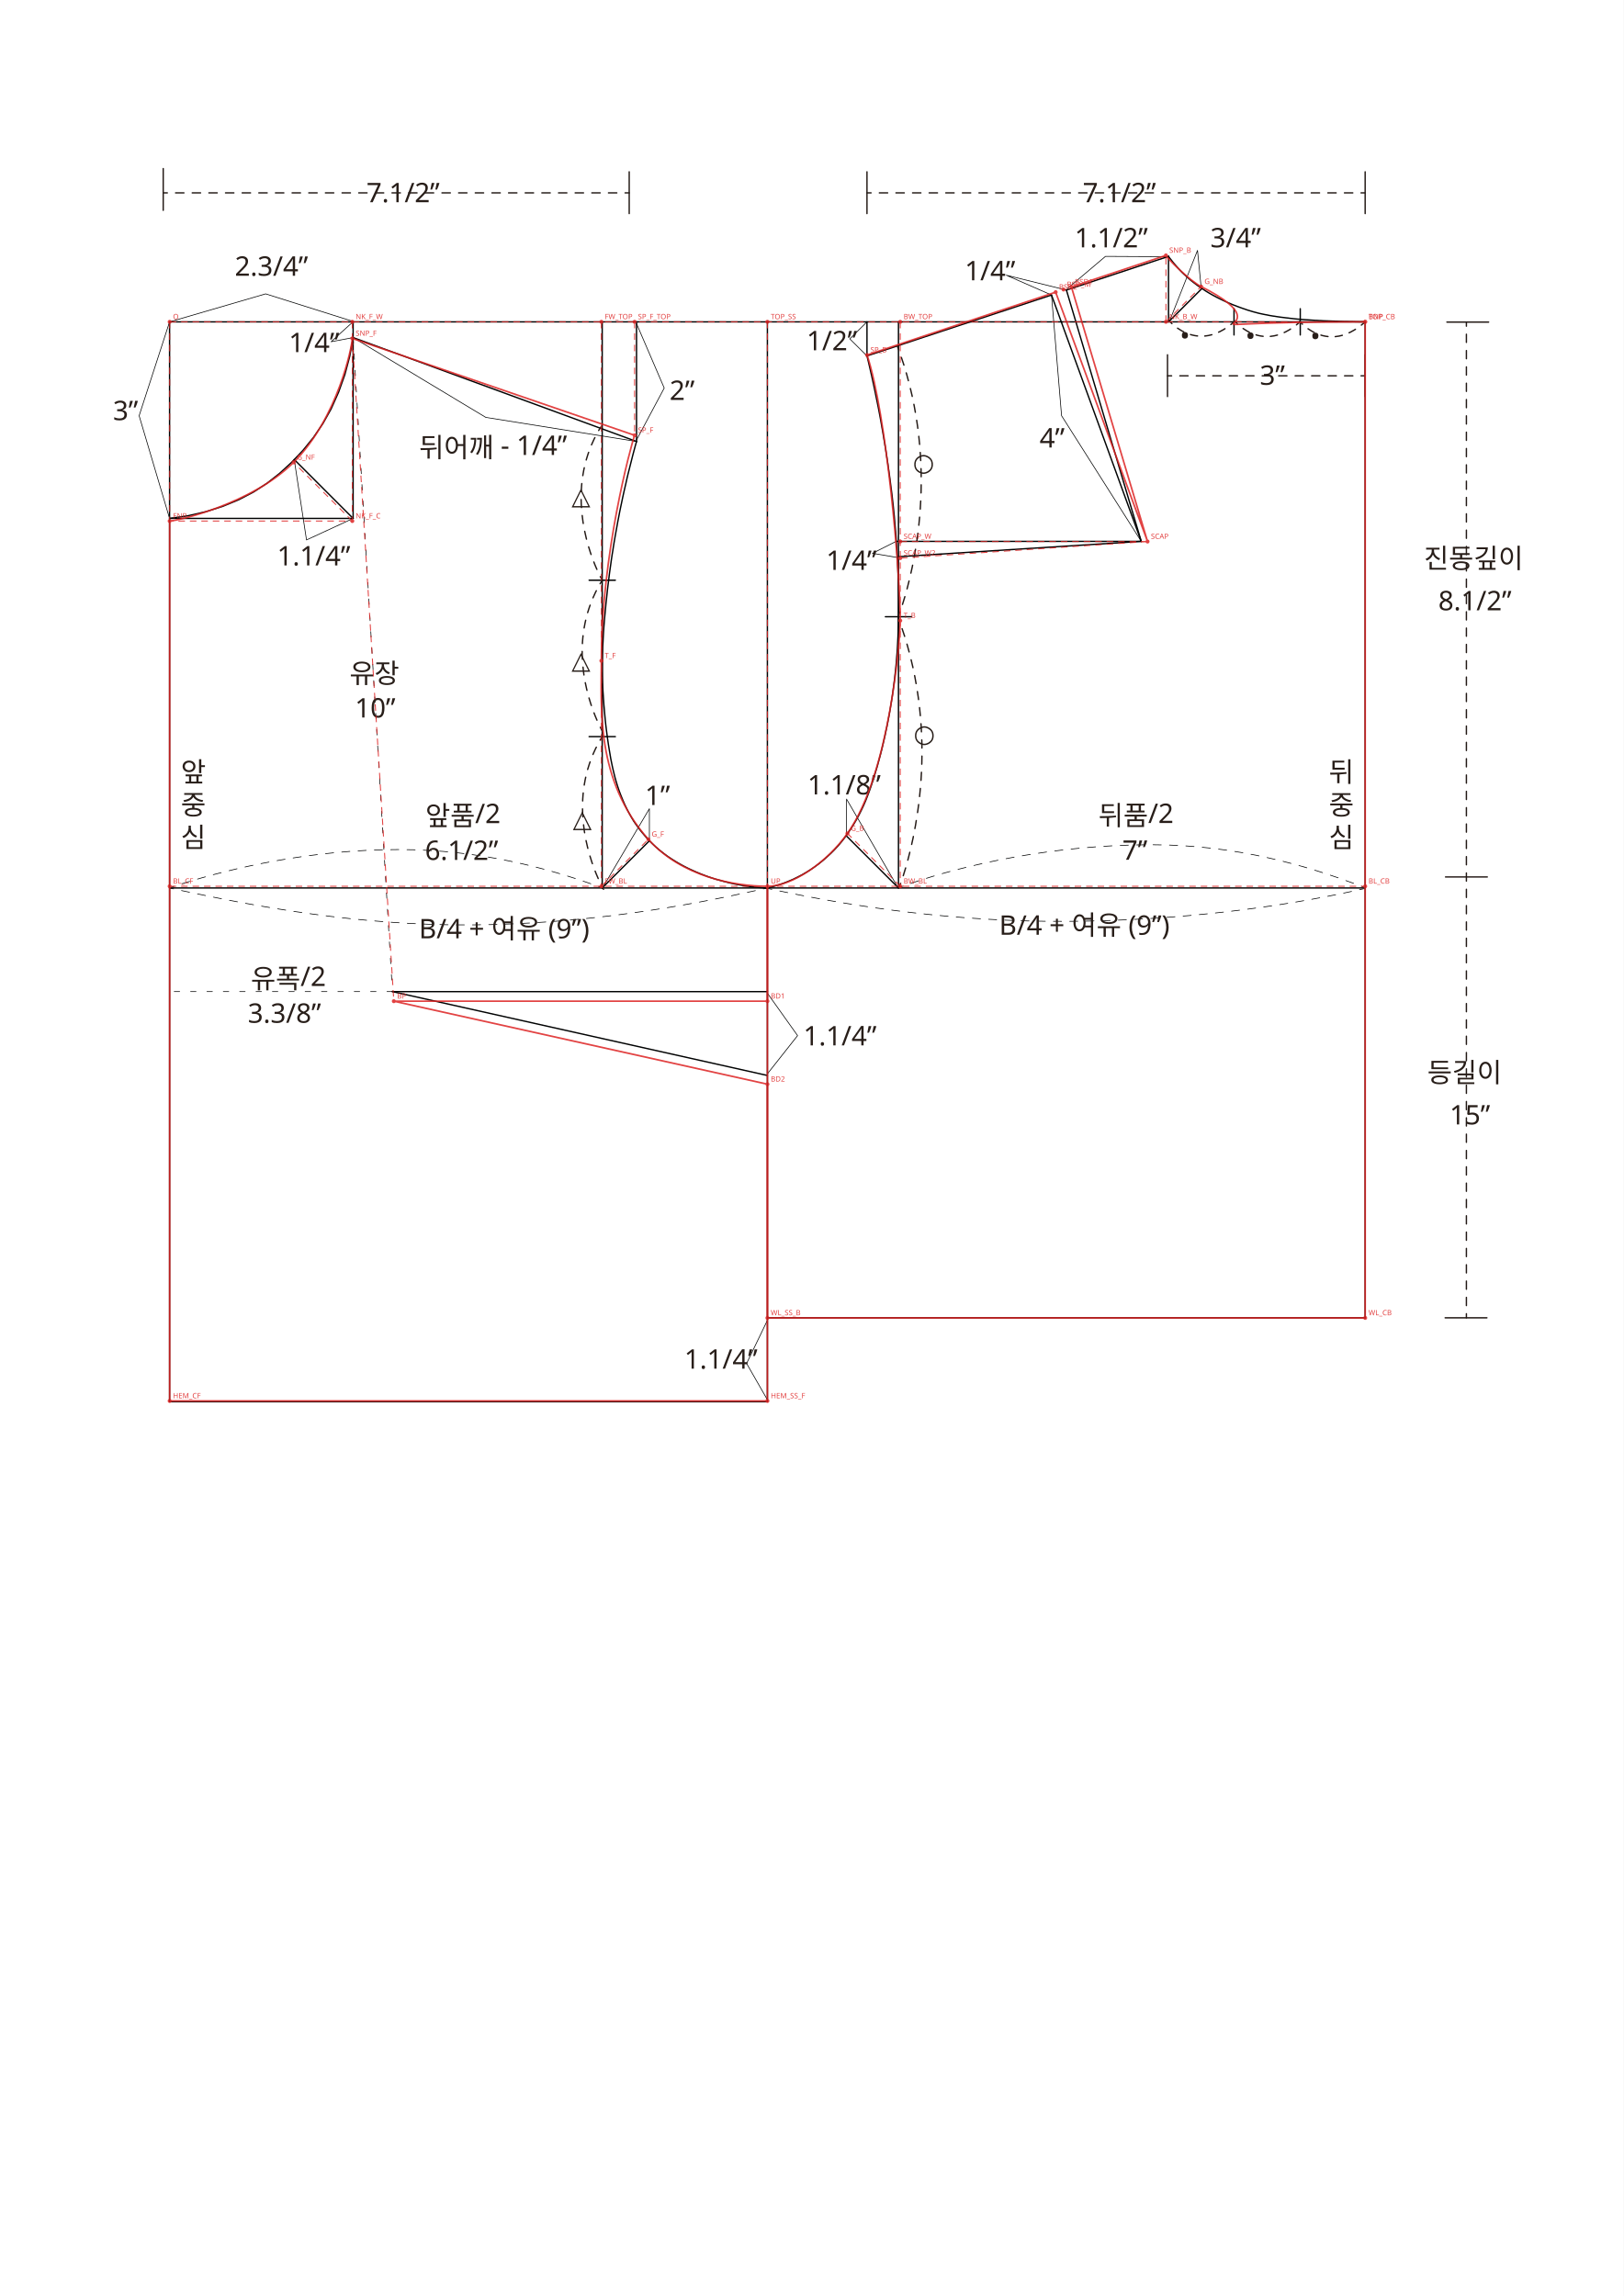
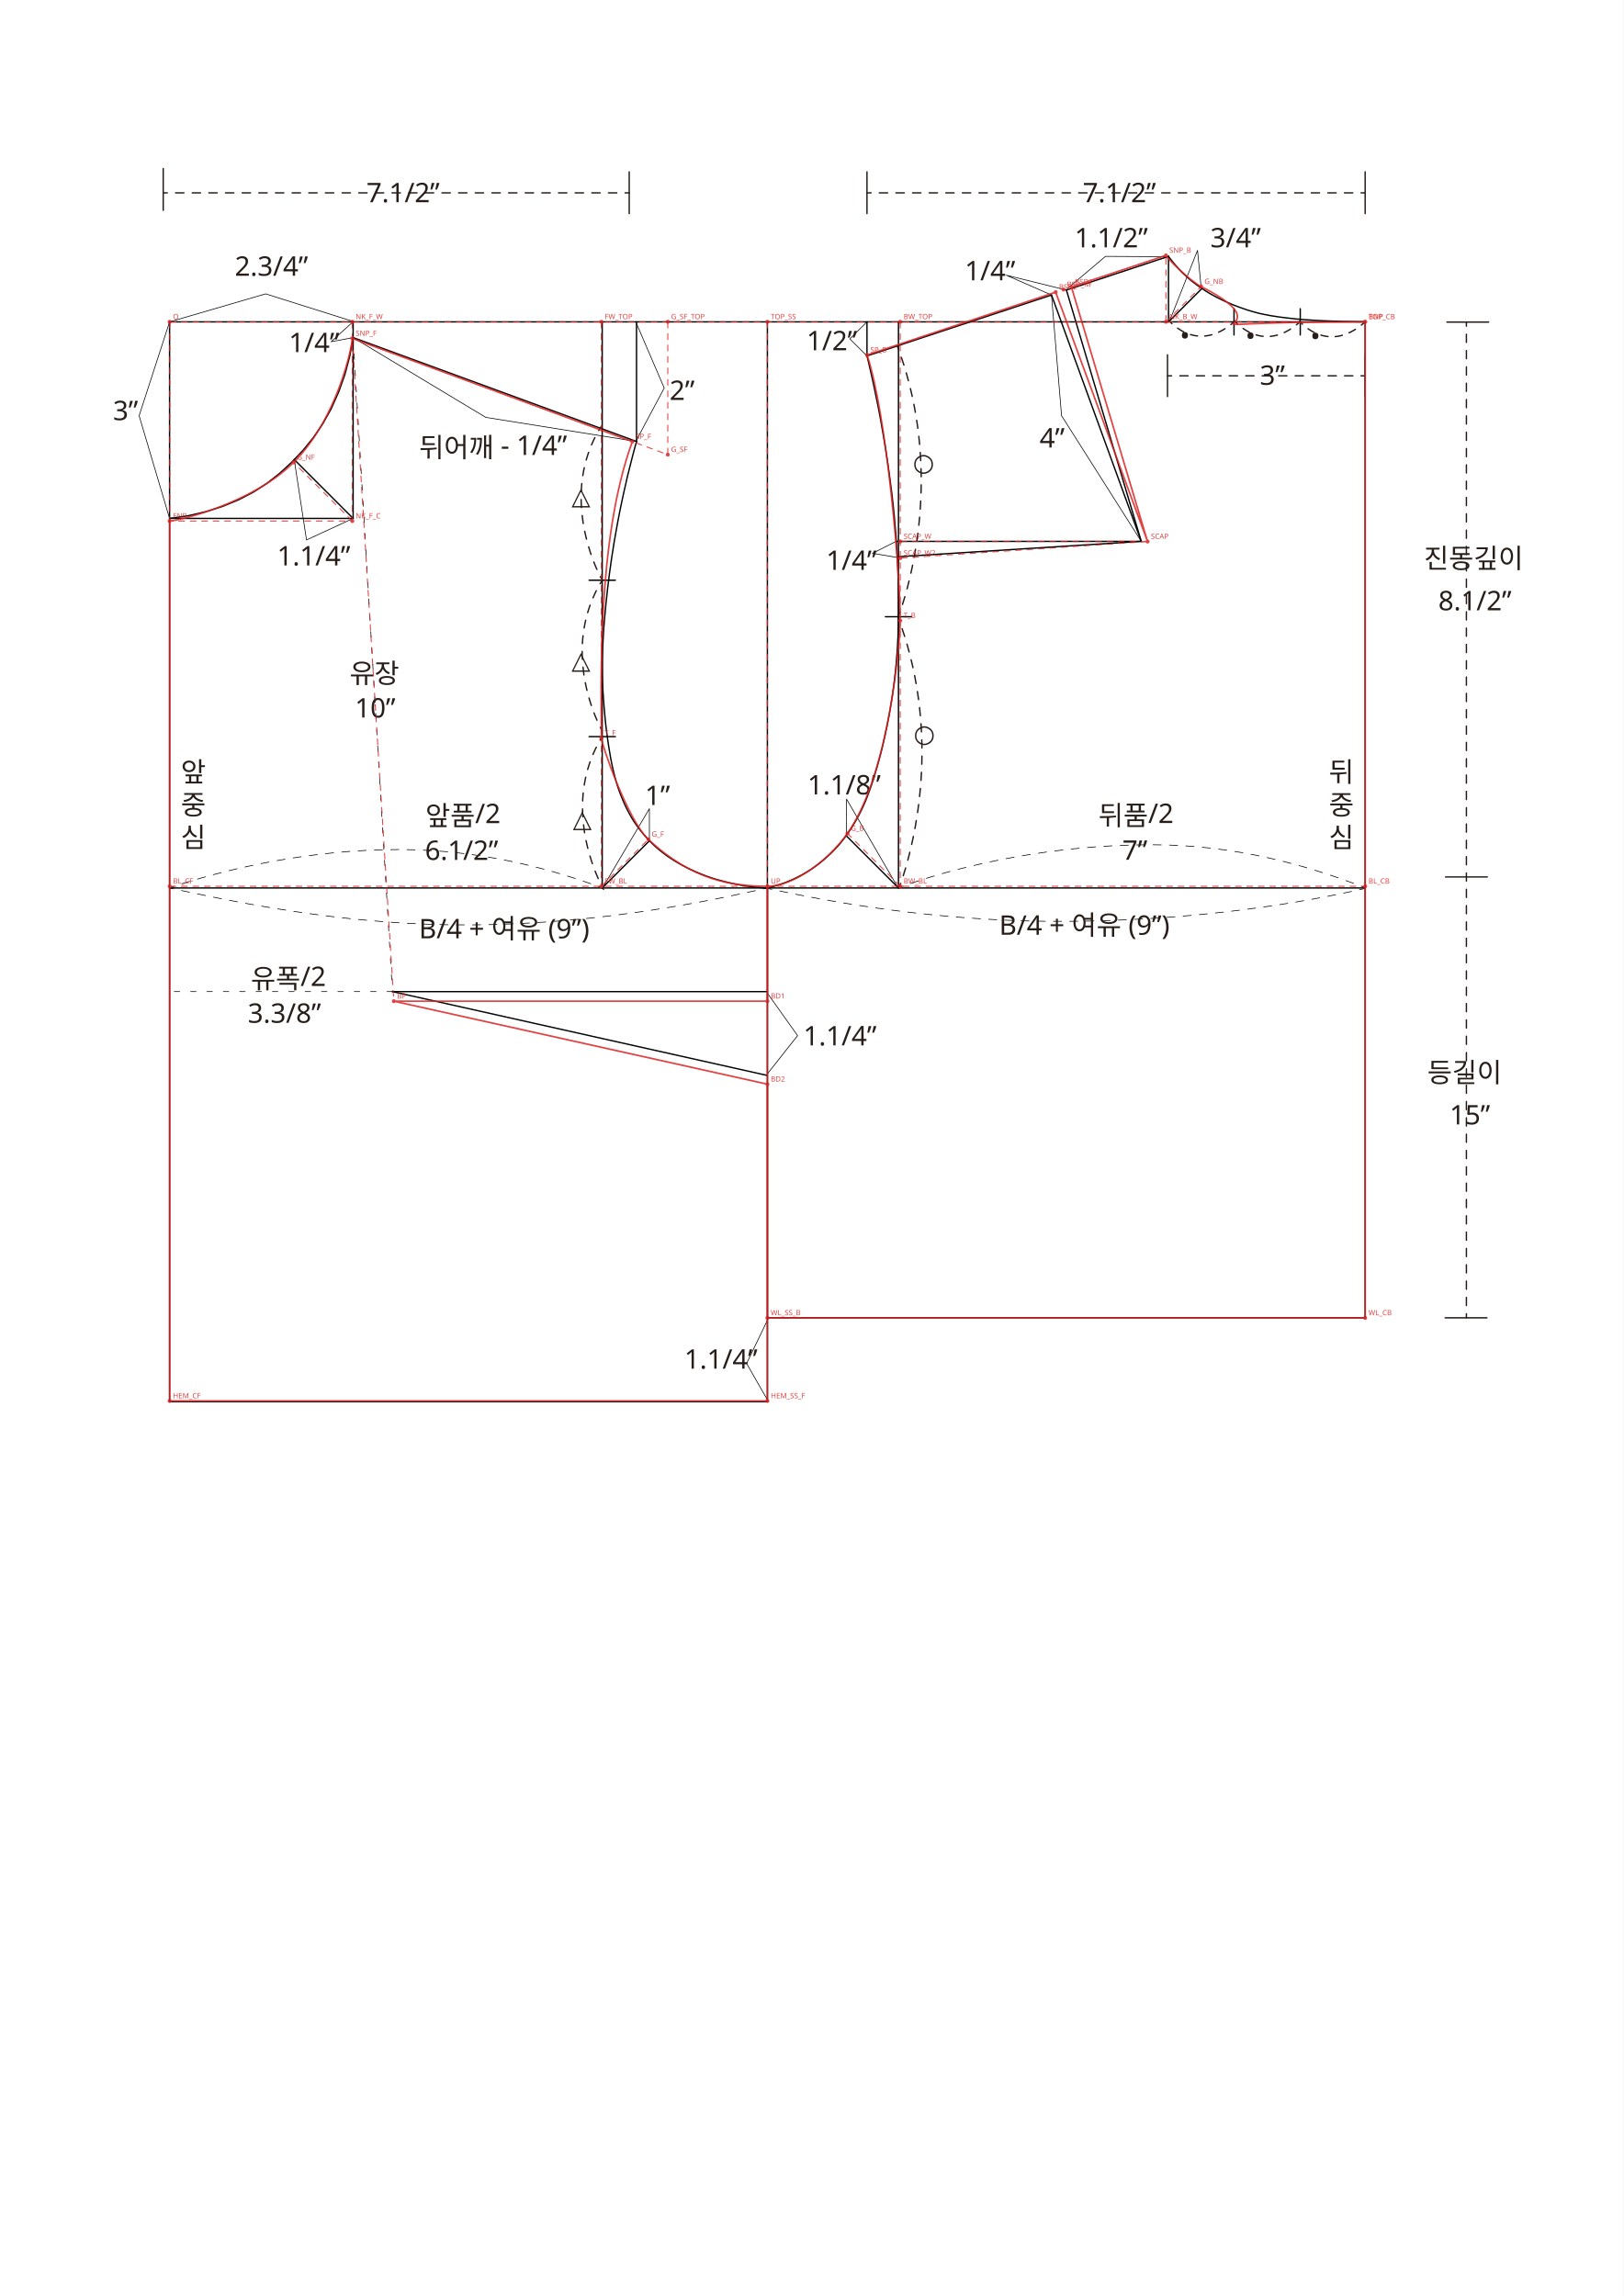
<svg xmlns="http://www.w3.org/2000/svg" viewBox="0 0 595.28 841.89" width="210mm" height="297mm" font-family="Apple SD Gothic Neo, Malgun Gothic, sans-serif">
  <rect width="100%" height="100%" fill="white" />
  <g id="pattern">
    <path d="M281.34 483.21L500.49 483.21" stroke="rgb(1,2,2)" fill="none" stroke-width="0.5" stroke-linecap="round" stroke-linejoin="round" />
    <path d="M500.49 325.6L500.49 118.02" stroke="rgb(1,2,2)" fill="none" stroke-width="0.5" stroke-linecap="round" stroke-linejoin="round" />
    <path d="M500.49 118.02L428.4 118.02" stroke="rgb(1,2,2)" fill="none" stroke-width="0.5" stroke-linecap="round" stroke-linejoin="round" />
    <path d="M62.17 118.02L62.17 325.6" stroke="rgb(1,2,2)" fill="none" stroke-width="0.5" stroke-linecap="round" stroke-linejoin="round" />
    <path d="M281.34 325.6L281.34 118.02" stroke="rgb(1,2,2)" fill="none" stroke-width="0.5" stroke-linecap="round" stroke-linejoin="round" />
    <path d="M329.4 325.6L281.34 325.6" stroke="rgb(1,2,2)" fill="none" stroke-width="0.5" stroke-linecap="round" stroke-linejoin="round" />
    <path d="M129.46 190.09L107.87 168.5" stroke="rgb(1,2,2)" fill="none" stroke-width="0.5" stroke-linecap="round" stroke-linejoin="round" />
    <path d="M281.34 118.02L62.17 118.02" stroke="rgb(1,2,2)" fill="none" stroke-width="0.5" stroke-linecap="round" stroke-linejoin="round" />
    <path d="M281.34 325.6L220.78 325.6" stroke="rgb(1,2,2)" fill="none" stroke-width="0.5" stroke-linecap="round" stroke-linejoin="round" />
    <path d="M500.49 483.21L500.49 325.6" stroke="rgb(1,2,2)" fill="none" stroke-width="0.5" stroke-linecap="round" stroke-linejoin="round" />
    <path d="M62.17 325.6L62.17 513.96" stroke="rgb(1,2,2)" fill="none" stroke-width="0.5" stroke-linecap="round" stroke-linejoin="round" />
    <path d="M281.34 513.96L281.34 325.6" stroke="rgb(1,2,2)" fill="none" stroke-width="0.5" stroke-linecap="round" stroke-linejoin="round" />
    <path d="M329.4 325.6L329.4 118.02" stroke="rgb(1,2,2)" fill="none" stroke-width="0.5" stroke-linecap="round" stroke-linejoin="round" />
    <path d="M220.78 157.25L220.78 118.02" stroke="rgb(1,2,2)" fill="none" stroke-width="0.5" stroke-linecap="round" stroke-linejoin="round" />
    <path d="M129.46 190.09L62.17 190.09" stroke="rgb(1,2,2)" fill="none" stroke-width="0.5" stroke-linecap="round" stroke-linejoin="round" />
    <path d="M129.46 123.78L128.21 130.67L126.42 137.39L124.13 143.8L121.36 150L118.37 155.32L114.93 160.38L111.07 165.15L106.83 169.61L102.49 173.59L97.86 177.22L92.92 180.43L87.72 183.15L81.67 185.66L75.43 187.63L68.87 189.13L62.17 190.09" stroke="rgb(1,2,2)" fill="none" stroke-width="0.5" stroke-linecap="round" stroke-linejoin="round" />
    <path d="M428.4 118.02L428.4 94" stroke="rgb(1,2,2)" fill="none" stroke-width="0.5" stroke-linecap="round" stroke-linejoin="round" />
    <path d="M428.4 94L390.97 106.36" stroke="rgb(1,2,2)" fill="none" stroke-width="0.5" stroke-linecap="round" stroke-linejoin="round" />
    <path d="M428.4 118.02L281.34 118.02" stroke="rgb(1,2,2)" fill="none" stroke-width="0.5" stroke-linecap="round" stroke-linejoin="round" />
    <path d="M428.62 117.81L440.65 105.78" stroke="rgb(1,2,2)" fill="none" stroke-width="0.5" stroke-linecap="round" stroke-linejoin="round" />
    <path d="M428.4 94L428.81 94.58L429.25 95.13L429.68 95.69L430.11 96.24L430.57 96.79L431.03 97.32L431.49 97.85L431.97 98.38L432.45 98.89L432.93 99.42L433.42 99.93L433.92 100.41L434.45 100.89L434.96 101.37L435.49 101.85L436.02 102.31L436.55 102.77L437.1 103.2L437.66 103.64L438.24 104.07L438.79 104.5L439.37 104.91L439.95 105.32L440.53 105.71L441.13 106.09L441.71 106.48L442.31 106.87L442.91 107.23L443.51 107.59L444.14 107.95L444.74 108.29L445.37 108.62L446 108.96L446.62 109.27L447.25 109.59L447.9 109.9L448.53 110.21L449.18 110.5L449.8 110.79L450.45 111.08L451.11 111.35L451.76 111.64L452.41 111.9L453.08 112.14L453.73 112.41L454.41 112.65L455.06 112.89L455.73 113.13L456.41 113.35L457.06 113.59L457.73 113.8L458.41 114L459.08 114.21L459.78 114.41L460.46 114.58L461.13 114.77L461.83 114.94L462.5 115.08L463.2 115.23L463.9 115.37L464.6 115.49L465.28 115.64L465.98 115.76L466.67 115.88L467.37 115.97L468.07 116.09L468.77 116.19L469.47 116.29L470.17 116.38L470.87 116.46L471.57 116.55L472.29 116.62L472.99 116.72L473.69 116.79L474.39 116.87L475.09 116.94L475.78 117.01L476.51 117.06L477.21 117.13L477.91 117.18L478.6 117.23L479.3 117.27L480.03 117.32L480.72 117.37L481.42 117.42L482.15 117.47L482.85 117.49L483.54 117.54L484.24 117.56L484.97 117.61L485.67 117.64L486.36 117.66L487.09 117.68L487.79 117.71L488.49 117.73L489.18 117.76L489.91 117.78L490.61 117.8L491.3 117.83L492.03 117.85L492.73 117.88L493.43 117.88L494.15 117.9L494.85 117.93L495.55 117.93L496.27 117.95L496.97 117.97L497.67 117.97L498.39 118L499.09 118L499.79 118L500.49 118.02" stroke="rgb(1,2,2)" fill="none" stroke-width="0.5" stroke-linecap="round" stroke-linejoin="round" />
    <path d="M390.97 106.36L418.4 198.5" stroke="rgb(1,2,2)" fill="none" stroke-width="0.5" stroke-linecap="round" stroke-linejoin="round" />
    <path d="M500.49 325.6L329.4 325.6" stroke="rgb(1,2,2)" fill="none" stroke-width="0.5" stroke-linecap="round" stroke-linejoin="round" />
    <path d="M329.16 325.37L310.36 306.57" stroke="rgb(1,2,2)" fill="none" stroke-width="0.5" stroke-linecap="round" stroke-linejoin="round" />
    <path d="M281.34 325.6L283.25 325.12L285.1 324.57L286.96 323.97L288.76 323.27L290.52 322.52L292.23 321.7L293.92 320.83L295.58 319.87L297.2 318.86L298.79 317.77L300.33 316.62L301.83 315.41L303.27 314.13L304.69 312.83L306.04 311.46L307.35 310.04L308.58 308.57L309.76 307.05L310.86 305.48L311.95 303.89L312.96 302.28L313.95 300.62L314.87 298.91L315.73 297.19L316.55 295.46L317.32 293.7L318.02 291.92L318.7 290.11L319.35 288.28L319.95 286.45L320.53 284.62L321.08 282.76L321.64 280.93L322.14 279.08L322.65 277.22L323.13 275.36L323.59 273.49L324.02 271.61L324.46 269.73L324.84 267.85L325.25 265.97L325.61 264.06L325.98 262.18L326.31 260.28L326.63 258.38L326.94 256.47L327.23 254.57L327.49 252.67L327.74 250.76L327.98 248.86L328.19 246.93L328.39 245.03L328.58 243.12L328.72 241.2L328.89 239.27L329.01 237.37L329.11 235.44L329.21 233.51L329.28 231.58L329.33 229.66L329.37 227.73L329.4 225.82L329.42 223.9L329.42 221.97L329.42 220.04L329.4 218.11L329.37 216.19L329.33 214.26L329.28 212.33L329.23 210.43L329.16 208.5L329.06 206.57L328.99 204.64L328.87 202.72L328.77 200.81L328.63 198.89L328.51 196.96L328.36 195.05L328.19 193.13L328.02 191.2L327.86 189.3L327.66 187.37L327.47 185.46L327.25 183.56L327.04 181.63L326.8 179.73L326.55 177.83L326.31 175.9L326.05 174L325.78 172.09L325.52 170.19L325.23 168.28L324.94 166.38L324.65 164.48L324.34 162.57L324.02 160.67L323.71 158.79L323.37 156.89L323.04 154.98L322.7 153.1L322.34 151.2L321.98 149.32L321.59 147.42L321.2 145.54L320.82 143.66L320.43 141.78L320.02 139.9L319.61 138.02L319.18 136.14L318.75 134.26L318.31 132.38L317.85 130.5" stroke="rgb(1,2,2)" fill="none" stroke-width="0.5" stroke-linecap="round" stroke-linejoin="round" />
    <path d="M418.4 198.5L385.5 108.17" stroke="rgb(1,2,2)" fill="none" stroke-width="0.5" stroke-linecap="round" stroke-linejoin="round" />
    <path d="M317.85 130.5L385.5 108.17" stroke="rgb(1,2,2)" fill="none" stroke-width="0.5" stroke-linecap="round" stroke-linejoin="round" />
    <path d="M418.4 198.5L328.6 198.5" stroke="rgb(1,2,2)" fill="none" stroke-width="0.5" stroke-linecap="round" stroke-linejoin="round" />
    <path d="M418.4 198.5L328.96 204.16" stroke="rgb(1,2,2)" fill="none" stroke-width="0.5" stroke-linecap="round" stroke-linejoin="round" />
    <path d="M233.36 161.88L129.46 123.78" stroke="rgb(1,2,2)" fill="none" stroke-width="0.5" stroke-linecap="round" stroke-linejoin="round" />
    <path d="M220.78 325.6L220.78 157.25" stroke="rgb(1,2,2)" fill="none" stroke-width="0.5" stroke-linecap="round" stroke-linejoin="round" />
    <path d="M129.46 123.78L143.87 363.6" stroke="rgb(1,2,2)" fill="none" stroke-width="0.25" stroke-dasharray="2,4" stroke-linecap="round" stroke-linejoin="round" />
    <path d="M143.87 363.6L281.34 363.6" stroke="rgb(1,2,2)" fill="none" stroke-width="0.5" stroke-linecap="round" stroke-linejoin="round" />
    <path d="M220.78 325.6L62.17 325.6" stroke="rgb(1,2,2)" fill="none" stroke-width="0.5" stroke-linecap="round" stroke-linejoin="round" />
    <path d="M221.02 325.36L238.08 308.3" stroke="rgb(1,2,2)" fill="none" stroke-width="0.5" stroke-linecap="round" stroke-linejoin="round" />
    <path d="M281.34 325.6L279.56 325.51L277.77 325.36L275.99 325.19L274.23 324.98L272.47 324.71L270.74 324.4L269 324.06L267.27 323.68L265.56 323.24L263.84 322.78L262.13 322.3L260.45 321.75L258.76 321.15L257.1 320.52L255.46 319.84L253.84 319.12L252.23 318.37L250.64 317.56L249.09 316.71L247.55 315.8L246.06 314.86L244.59 313.87L243.17 312.81L241.77 311.7L240.42 310.54L239.14 309.34L237.89 308.09L236.68 306.76L235.53 305.41L234.42 304.04L233.38 302.62L232.37 301.15L231.45 299.63L230.59 298.09L229.77 296.52L229 294.91L228.3 293.29L227.62 291.63L226.99 289.97L226.42 288.28L225.91 286.62L225.43 284.93L225.02 283.27L224.61 281.56L224.25 279.85L223.91 278.14L223.62 276.42L223.33 274.71L223.04 272.91L222.78 271.1L222.54 269.32L222.3 267.51L222.08 265.7L221.89 263.87L221.72 262.06L221.57 260.26L221.4 258.5L221.28 256.71L221.16 254.96L221.04 253.17L220.97 251.39L220.9 249.63L220.85 247.85L220.83 246.06L220.83 244.31L220.83 242.52L220.87 240.74L220.92 238.96L220.97 237.2L221.07 235.41L221.16 233.63L221.26 231.85L221.38 230.09L221.52 228.31L221.67 226.52L221.84 224.74L222.01 222.96L222.17 221.2L222.37 219.42L222.56 217.66L222.75 215.87L222.97 214.11L223.19 212.36L223.4 210.6L223.64 208.84L223.89 207.08L224.13 205.34L224.39 203.58L224.68 201.83L224.95 200.07L225.24 198.31L225.55 196.55L225.86 194.81L226.18 193.05L226.49 191.3L226.83 189.56L227.16 187.83L227.52 186.07L227.89 184.33L228.25 182.6L228.63 180.86L229.02 179.13L229.43 177.39L229.81 175.66L230.22 173.92L230.66 172.19L231.09 170.48L231.53 168.74L231.96 167.03L232.42 165.3L232.88 163.59L233.36 161.88" stroke="rgb(1,2,2)" fill="none" stroke-width="0.5" stroke-linecap="round" stroke-linejoin="round" />
    <path d="M143.87 363.6L281.34 394.35" stroke="rgb(1,2,2)" fill="none" stroke-width="0.5" stroke-linecap="round" stroke-linejoin="round" />
    <path d="M62.17 513.96L281.34 513.96" stroke="rgb(1,2,2)" fill="none" stroke-width="0.5" stroke-linecap="round" stroke-linejoin="round" />
    <path d="M143.87 363.6L62.17 363.6" stroke="rgb(1,2,2)" fill="none" stroke-width="0.25" stroke-dasharray="2,4" stroke-linecap="round" stroke-linejoin="round" />
    <path d="M129.46 190.09L129.46 118.02" stroke="rgb(1,2,2)" fill="none" stroke-width="0.5" stroke-linecap="round" stroke-linejoin="round" />
    <path d="M233.36 161.88L233.36 118.02" stroke="rgb(1,2,2)" fill="none" stroke-width="0.5" stroke-linecap="round" stroke-linejoin="round" />
    <path d="M329.4 226.14L324.6 226.14" stroke="rgb(1,2,2)" fill="none" stroke-width="0.5" stroke-linecap="round" stroke-linejoin="round" />
    <path d="M329.4 226.14L334.22 226.14" stroke="rgb(1,2,2)" fill="none" stroke-width="0.5" stroke-linecap="round" stroke-linejoin="round" />
    <path d="M476.7 118.02L476.7 113.2" stroke="rgb(1,2,2)" fill="none" stroke-width="0.5" stroke-linecap="round" stroke-linejoin="round" />
    <path d="M220.78 212.75L215.98 212.75" stroke="rgb(1,2,2)" fill="none" stroke-width="0.5" stroke-linecap="round" stroke-linejoin="round" />
    <path d="M220.78 212.75L225.6 212.75" stroke="rgb(1,2,2)" fill="none" stroke-width="0.5" stroke-linecap="round" stroke-linejoin="round" />
    <path d="M220.78 270.1L225.6 270.1" stroke="rgb(1,2,2)" fill="none" stroke-width="0.5" stroke-linecap="round" stroke-linejoin="round" />
    <path d="M220.78 270.1L215.98 270.1" stroke="rgb(1,2,2)" fill="none" stroke-width="0.5" stroke-linecap="round" stroke-linejoin="round" />
    <path d="M317.85 130.5L317.85 118.02" stroke="rgb(1,2,2)" fill="none" stroke-width="0.5" stroke-linecap="round" stroke-linejoin="round" />
    <path d="M452.41 118.02L452.41 122.82" stroke="rgb(1,2,2)" fill="none" stroke-width="0.5" stroke-linecap="round" stroke-linejoin="round" />
    <path d="M452.41 118.02L452.41 113.2" stroke="rgb(1,2,2)" fill="none" stroke-width="0.5" stroke-linecap="round" stroke-linejoin="round" />
    <path d="M476.7 118.02L476.7 122.82" stroke="rgb(1,2,2)" fill="none" stroke-width="0.5" stroke-linecap="round" stroke-linejoin="round" />
    <path d="M537.61 483.21L537.61 481.71" stroke="rgb(35,26,22)" fill="none" stroke-width="0.5" stroke-linecap="round" stroke-linejoin="round" />
    <path d="M537.61 478.72L537.61 121.1" stroke="rgb(35,26,22)" fill="none" stroke-width="0.5" stroke-dasharray="2.993,2.993" stroke-linecap="round" stroke-linejoin="round" />
    <path d="M537.61 119.6L537.61 118.1" stroke="rgb(35,26,22)" fill="none" stroke-width="0.5" stroke-linecap="round" stroke-linejoin="round" />
    <path d="M529.96 321.56L545.27 321.56" stroke="rgb(35,25,21)" fill="none" stroke-width="0.5" stroke-linecap="round" stroke-linejoin="round" />
    <path d="M529.82 483.21L545.13 483.21" stroke="rgb(35,25,21)" fill="none" stroke-width="0.5" stroke-linecap="round" stroke-linejoin="round" />
    <path d="M530.46 118.1L545.76 118.1" stroke="rgb(35,25,21)" fill="none" stroke-width="0.5" stroke-linecap="round" stroke-linejoin="round" />
    <path d="M500.49 78.31L500.49 63" stroke="rgb(35,25,21)" fill="none" stroke-width="0.5" stroke-linecap="round" stroke-linejoin="round" />
    <path d="M317.85 78.31L317.85 63" stroke="rgb(35,25,21)" fill="none" stroke-width="0.5" stroke-linecap="round" stroke-linejoin="round" />
    <path d="M230.68 78.31L230.68 63" stroke="rgb(35,25,21)" fill="none" stroke-width="0.5" stroke-linecap="round" stroke-linejoin="round" />
    <path d="M59.84 77.11L59.84 61.81" stroke="rgb(35,25,21)" fill="none" stroke-width="0.5" stroke-linecap="round" stroke-linejoin="round" />
    <path d="M129.46 123.78L178.09 153.04L233.36 161.88" stroke="rgb(1,2,2)" fill="none" stroke-width="0.25" stroke-linecap="round" stroke-linejoin="round" />
    <path d="M129.46 118.02C129.16 118.16 121.41 125.3 121.41 125.3L129.46 123.78" stroke="rgb(1,2,2)" fill="none" stroke-width="0.25" stroke-linecap="round" stroke-linejoin="round" />
    <path d="M129.46 117.87L97.39 107.75L62.17 118.02" stroke="rgb(1,2,2)" fill="none" stroke-width="0.25" stroke-linecap="round" stroke-linejoin="round" />
    <path d="M62.17 118.02L51.01 152.44L62.17 190.09" stroke="rgb(1,2,2)" fill="none" stroke-width="0.25" stroke-linecap="round" stroke-linejoin="round" />
    <path d="M233.36 118.65L243.52 142.29L233.36 161.34" stroke="rgb(1,2,2)" fill="none" stroke-width="0.25" stroke-linecap="round" stroke-linejoin="round" />
    <path d="M317.85 118.02L311.56 124.26L317.85 130.5" stroke="rgb(1,2,2)" fill="none" stroke-width="0.25" stroke-linecap="round" stroke-linejoin="round" />
    <path d="M385.5 108.17L368.92 100.91L390.97 106.36" stroke="rgb(1,2,2)" fill="none" stroke-width="0.25" stroke-linecap="round" stroke-linejoin="round" />
    <path d="M391.36 105.78L405.29 94L428.03 94.12" stroke="rgb(1,2,2)" fill="none" stroke-width="0.25" stroke-linecap="round" stroke-linejoin="round" />
    <path d="M428.84 117.58L439.03 91.81L440.42 106.01" stroke="rgb(1,2,2)" fill="none" stroke-width="0.25" stroke-linecap="round" stroke-linejoin="round" />
    <path d="M62.17 325.6C62.66 325.71 63.14 325.81 63.64 325.92" stroke="rgb(1,2,2)" fill="none" stroke-width="0.25" stroke-linecap="round" stroke-linejoin="round" />
    <path d="M66.55 326.55C94.71 332.55 131.54 339.38 172.46 339.14C213.77 338.9 250.32 332.52 278.42 326.26" stroke="rgb(1,2,2)" fill="none" stroke-width="0.25" stroke-dasharray="2.99,2.99" stroke-linecap="round" stroke-linejoin="round" />
    <path d="M279.88 325.93C280.37 325.82 280.86 325.71 281.34 325.6" stroke="rgb(1,2,2)" fill="none" stroke-width="0.25" stroke-linecap="round" stroke-linejoin="round" />
    <path d="M281.34 364.18L292.41 379.73L281.34 393.75" stroke="rgb(1,2,2)" fill="none" stroke-width="0.25" stroke-linecap="round" stroke-linejoin="round" />
    <path d="M281.34 484.14L273.72 499.95L281.34 513.26" stroke="rgb(1,2,2)" fill="none" stroke-width="0.25" stroke-linecap="round" stroke-linejoin="round" />
    <path d="M281.51 325.78C281.99 325.88 282.48 325.99 282.97 326.09" stroke="rgb(1,2,2)" fill="none" stroke-width="0.25" stroke-linecap="round" stroke-linejoin="round" />
    <path d="M285.88 326.71C314 332.58 350.43 338.09 391.36 337.84C432.71 337.58 469.57 332.57 496.99 326.55" stroke="rgb(1,2,2)" fill="none" stroke-width="0.25" stroke-dasharray="2.974,2.974" stroke-linecap="round" stroke-linejoin="round" />
    <path d="M498.44 326.23C498.93 326.12 499.42 326.01 499.9 325.9" stroke="rgb(1,2,2)" fill="none" stroke-width="0.25" stroke-linecap="round" stroke-linejoin="round" />
    <path d="M62.43 325.45C62.89 325.29 63.36 325.14 63.85 324.98" stroke="rgb(1,2,2)" fill="none" stroke-width="0.25" stroke-linecap="round" stroke-linejoin="round" />
    <path d="M66.69 324.06C84.9 318.32 113.96 311.51 146.14 311.51C176.41 311.51 201.09 318.55 218.01 324.52" stroke="rgb(1,2,2)" fill="none" stroke-width="0.25" stroke-dasharray="2.993,2.993" stroke-linecap="round" stroke-linejoin="round" />
    <path d="M219.43 325.02C219.9 325.19 220.37 325.36 220.84 325.53" stroke="rgb(1,2,2)" fill="none" stroke-width="0.25" stroke-linecap="round" stroke-linejoin="round" />
    <path d="M329.65 325.43C330.11 325.26 330.58 325.08 331.06 324.91" stroke="rgb(1,2,2)" fill="none" stroke-width="0.25" stroke-linecap="round" stroke-linejoin="round" />
    <path d="M333.9 323.92C353.61 317.17 385.75 309.75 422.16 309.75C454.07 309.75 479.99 317.82 497.68 324.42" stroke="rgb(1,2,2)" fill="none" stroke-width="0.25" stroke-dasharray="3.011,3.011" stroke-linecap="round" stroke-linejoin="round" />
    <path d="M499.09 324.95C499.56 325.12 500.03 325.3 500.49 325.48" stroke="rgb(1,2,2)" fill="none" stroke-width="0.25" stroke-linecap="round" stroke-linejoin="round" />
    <path d="M230.68 70.72L229.18 70.72" stroke="rgb(35,26,22)" fill="none" stroke-width="0.5" stroke-linecap="round" stroke-linejoin="round" />
    <path d="M226.13 70.72L62.86 70.72" stroke="rgb(35,26,22)" fill="none" stroke-width="0.5" stroke-dasharray="3.052,3.052" stroke-linecap="round" stroke-linejoin="round" />
    <path d="M61.34 70.72L59.84 70.72" stroke="rgb(35,26,22)" fill="none" stroke-width="0.5" stroke-linecap="round" stroke-linejoin="round" />
    <path d="M500.49 70.72L498.99 70.72" stroke="rgb(35,26,22)" fill="none" stroke-width="0.5" stroke-linecap="round" stroke-linejoin="round" />
    <path d="M495.95 70.72L320.88 70.72" stroke="rgb(35,26,22)" fill="none" stroke-width="0.5" stroke-dasharray="3.045,3.045" stroke-linecap="round" stroke-linejoin="round" />
    <path d="M319.35 70.72L317.85 70.72" stroke="rgb(35,26,22)" fill="none" stroke-width="0.5" stroke-linecap="round" stroke-linejoin="round" />
    <path d="M385.5 108.17L389.19 152.43L418.4 198.5" stroke="rgb(1,2,2)" fill="none" stroke-width="0.25" stroke-linecap="round" stroke-linejoin="round" />
    <path d="M328.53 198.5L319.85 202.89L329.16 204.45" stroke="rgb(1,2,2)" fill="none" stroke-width="0.25" stroke-linecap="round" stroke-linejoin="round" />
    <path d="M221.02 325.36L238.08 296.53L238.08 308.3" stroke="rgb(1,2,2)" fill="none" stroke-width="0.25" stroke-linecap="round" stroke-linejoin="round" />
    <path d="M310.36 306.57L310.36 293L329.16 325.37" stroke="rgb(1,2,2)" fill="none" stroke-width="0.25" stroke-linecap="round" stroke-linejoin="round" />
    <path d="M107.87 168.5L112.37 197.98L129.46 190.09" stroke="rgb(1,2,2)" fill="none" stroke-width="0.25" stroke-linecap="round" stroke-linejoin="round" />
    <path d="M329.4 225.82C329.4 225.82 329.59 225.34 329.92 224.42" stroke="rgb(35,25,21)" fill="none" stroke-width="0.5" stroke-linecap="round" stroke-linejoin="round" />
    <path d="M330.87 221.62C334.85 209.24 344.56 171.21 329.99 129.65" stroke="rgb(35,25,21)" fill="none" stroke-width="0.5" stroke-dasharray="2.969,2.969" stroke-linecap="round" stroke-linejoin="round" />
    <path d="M329.49 128.24C329.31 127.78 329.14 127.31 328.96 126.83" stroke="rgb(35,25,21)" fill="none" stroke-width="0.5" stroke-linecap="round" stroke-linejoin="round" />
    <path d="M329.67 325.3C329.67 325.3 329.87 324.82 330.2 323.9" stroke="rgb(35,25,21)" fill="none" stroke-width="0.5" stroke-linecap="round" stroke-linejoin="round" />
    <path d="M331.15 321.09C335.13 308.71 344.83 270.68 330.26 229.13" stroke="rgb(35,25,21)" fill="none" stroke-width="0.5" stroke-dasharray="2.969,2.969" stroke-linecap="round" stroke-linejoin="round" />
    <path d="M329.76 227.72C329.59 227.25 329.41 226.78 329.24 226.31" stroke="rgb(35,25,21)" fill="none" stroke-width="0.5" stroke-linecap="round" stroke-linejoin="round" />
    <path d="M220.78 212.75C220.78 212.75 220.51 212.29 220.08 211.43" stroke="rgb(35,25,21)" fill="none" stroke-width="0.5" stroke-linecap="round" stroke-linejoin="round" />
    <path d="M218.83 208.78C215.05 200.22 208.01 179.18 218.76 159.15" stroke="rgb(35,25,21)" fill="none" stroke-width="0.5" stroke-dasharray="2.936,2.936" stroke-linecap="round" stroke-linejoin="round" />
    <path d="M219.49 157.85C219.73 157.42 219.99 156.99 220.26 156.57" stroke="rgb(35,25,21)" fill="none" stroke-width="0.5" stroke-linecap="round" stroke-linejoin="round" />
    <path d="M220.78 268C220.78 268 220.51 267.54 220.08 266.68" stroke="rgb(35,25,21)" fill="none" stroke-width="0.5" stroke-linecap="round" stroke-linejoin="round" />
    <path d="M218.86 264.07C215.21 255.7 208.53 235.25 219.29 215.31" stroke="rgb(35,25,21)" fill="none" stroke-width="0.5" stroke-dasharray="2.884,2.884" stroke-linecap="round" stroke-linejoin="round" />
    <path d="M220.01 214.04C220.25 213.61 220.51 213.18 220.78 212.75" stroke="rgb(35,25,21)" fill="none" stroke-width="0.5" stroke-linecap="round" stroke-linejoin="round" />
    <path d="M221.26 326.09C221.26 326.09 220.99 325.63 220.55 324.77" stroke="rgb(35,25,21)" fill="none" stroke-width="0.5" stroke-linecap="round" stroke-linejoin="round" />
    <path d="M219.31 322.13C215.54 313.61 208.53 292.69 219.29 272.68" stroke="rgb(35,25,21)" fill="none" stroke-width="0.5" stroke-dasharray="2.926,2.926" stroke-linecap="round" stroke-linejoin="round" />
    <path d="M220.01 271.39C220.25 270.96 220.51 270.53 220.78 270.1" stroke="rgb(35,25,21)" fill="none" stroke-width="0.5" stroke-linecap="round" stroke-linejoin="round" />
    <path d="M428.62 117.58C428.62 117.58 428.98 118.02 429.65 118.66" stroke="rgb(35,25,21)" fill="none" stroke-width="0.5" stroke-linecap="round" stroke-linejoin="round" />
    <path d="M431.71 120.33C435.39 122.93 442.09 125.62 450.19 119.8" stroke="rgb(35,25,21)" fill="none" stroke-width="0.5" stroke-dasharray="2.651,2.651" stroke-linecap="round" stroke-linejoin="round" />
    <path d="M451.26 118.99C451.64 118.69 452.02 118.37 452.41 118.02" stroke="rgb(35,25,21)" fill="none" stroke-width="0.5" stroke-linecap="round" stroke-linejoin="round" />
    <path d="M500.49 145.4L500.49 130.09" stroke="rgb(35,25,21)" fill="none" stroke-width="0.5" stroke-linecap="round" stroke-linejoin="round" />
    <path d="M428.03 145.4L428.03 130.09" stroke="rgb(35,25,21)" fill="none" stroke-width="0.5" stroke-linecap="round" stroke-linejoin="round" />
    <path d="M500.49 137.8L498.99 137.8" stroke="rgb(35,26,22)" fill="none" stroke-width="0.5" stroke-linecap="round" stroke-linejoin="round" />
    <path d="M495.97 137.8L431.04 137.8" stroke="rgb(35,26,22)" fill="none" stroke-width="0.5" stroke-dasharray="3.02,3.02" stroke-linecap="round" stroke-linejoin="round" />
    <path d="M429.53 137.8L428.03 137.8" stroke="rgb(35,26,22)" fill="none" stroke-width="0.5" stroke-linecap="round" stroke-linejoin="round" />
    <path d="M452.66 117.71C452.66 117.71 453.02 118.15 453.69 118.78" stroke="rgb(35,25,21)" fill="none" stroke-width="0.5" stroke-linecap="round" stroke-linejoin="round" />
    <path d="M455.75 120.46C459.44 123.05 466.13 125.75 474.24 119.92" stroke="rgb(35,25,21)" fill="none" stroke-width="0.5" stroke-dasharray="2.651,2.651" stroke-linecap="round" stroke-linejoin="round" />
    <path d="M475.3 119.11C475.68 118.81 476.07 118.49 476.45 118.15" stroke="rgb(35,25,21)" fill="none" stroke-width="0.5" stroke-linecap="round" stroke-linejoin="round" />
    <path d="M476.45 117.8C476.45 117.8 476.81 118.24 477.49 118.87" stroke="rgb(35,25,21)" fill="none" stroke-width="0.5" stroke-linecap="round" stroke-linejoin="round" />
    <path d="M479.54 120.55C483.23 123.14 489.93 125.84 498.03 120.01" stroke="rgb(35,25,21)" fill="none" stroke-width="0.5" stroke-dasharray="2.651,2.651" stroke-linecap="round" stroke-linejoin="round" />
    <path d="M499.09 119.2C499.47 118.9 499.86 118.58 500.24 118.24" stroke="rgb(35,25,21)" fill="none" stroke-width="0.5" stroke-linecap="round" stroke-linejoin="round" />
    <g id="pattern_text" fill="rgb(40,30,25)">
      <text x="522.02" y="208.29" font-size="9.9">진동깊이</text>
      <text x="527.3" y="223.77" font-size="9.9">8.1/2”</text>
      <text x="128.14" y="250.42" font-size="9.9">유장</text>
      <text x="130.11" y="263.1" font-size="9.9">10”</text>
      <text x="523.27" y="396.82" font-size="9.9">등길이 </text>
      <text x="531.45" y="412.3" font-size="9.9">15”</text>
      <text x="153.58" y="344.05" font-size="9.9">B/4 + 여유 (9”)</text>
      <text x="366.3" y="342.75" font-size="9.9">B/4 + 여유 (9”)</text>
      <text x="91.95" y="362.36" font-size="9.9">유폭/2</text>
      <text x="90.84" y="375.03" font-size="9.9"> 3.3/8”</text>
      <text x="396.94" y="74.15" font-size="9.9">7.1/2”</text>
      <text x="134.33" y="74.15" font-size="9.9">7.1/2”</text>
      <text x="86.08" y="101.11" font-size="9.9">2.3/4”</text>
      <text x="105.87" y="129.12" font-size="9.9">1/4”</text>
      <text x="353.69" y="102.77" font-size="9.9">1/4”</text>
      <text x="302.87" y="208.98" font-size="9.9">1/4”</text>
      <text x="443.72" y="90.69" font-size="9.9">3/4”</text>
      <text x="381.12" y="164.08" font-size="9.9">4”</text>
      <text x="41.42" y="154.06" font-size="9.9">3”</text>
      <text x="153.67" y="167.64" font-size="9.9">뒤어깨 - 1/4”</text>
      <text x="295.7" y="128.43" font-size="9.9">1/2”</text>
      <text x="236.45" y="295.17" font-size="9.9">1”</text>
      <text x="296.04" y="291.3" font-size="9.9">1.1/8”</text>
      <text x="294.51" y="383.32" font-size="9.9">1.1/4”</text>
      <text x="101.59" y="207.32" font-size="9.9">1.1/4”</text>
      <text x="250.87" y="501.86" font-size="9.9">1.1/4”</text>
      <text x="393.97" y="90.69" font-size="9.9">1.1/2”</text>
      <text x="245.47" y="146.65" font-size="9.9">2”</text>
      <text x="66.29" y="286.64" font-size="10">앞</text>
      <text x="66.29" y="298.64" font-size="10">중</text>
      <text x="66.29" y="310.64" font-size="10">심</text>
      <text x="487.18" y="286.68" font-size="10">뒤</text>
      <text x="487.18" y="298.68" font-size="10">중</text>
      <text x="487.18" y="310.68" font-size="10">심</text>
      <text x="155.96" y="302.64" font-size="9.9">앞품/2</text>
      <text x="155.8" y="315.32" font-size="9.9"> 6.1/2”</text>
      <text x="402.72" y="302.59" font-size="9.9">뒤품/2</text>
      <text x="411.47" y="315.26" font-size="9.9">7”</text>
      <text x="334.68" y="172.63" font-size="9">○</text>
      <text x="334.95" y="272.1" font-size="9">○</text>
      <text x="209.53" y="184.96" font-size="9">△</text>
      <text x="209.53" y="245.21" font-size="9">△</text>
      <text x="210.01" y="303.3" font-size="9">△</text>
      <text x="461.86" y="141.11" font-size="9.9">3”</text>
      <text x="432" y="129.29" font-size="18">·</text>
      <text x="456.04" y="129.42" font-size="18">·</text>
      <text x="479.83" y="129.51" font-size="18">·</text>
    </g>
  </g>
  <g id="rule" opacity="0.85">
    <g id="outline" fill="none" stroke="#d22" stroke-width="0.6">
      <path d="M62.2 191.05L62.2 513.688" />
      <path d="M129.163 124.088C129.163 126.601 123.994 153.173 107.64 169.527C92.352 184.815 64.714 191.05 62.2 191.05" />
-       <path d="M129.163 124.088L232.65 159.611" />
-       <path d="M232.65 159.611C231.293 163.563 220.475 203.013 220.475 242.293C220.475 259.892 218.366 285.993 237.693 307.757C249.846 321.442 269.148 324.975 281.35 324.975" />
+       <path d="M129.163 124.088L231.831 161.913" />
+       <path d="M231.831 161.913C218.606 197.809 220.475 253.133 220.475 270.621C220.475 272.668 229.951 300.455 237.693 307.757C253.739 322.891 268.679 324.975 281.35 324.975" />
      <path d="M281.35 324.975L281.35 367.111" />
      <path d="M281.35 397.549L281.35 513.688" />
      <path d="M62.2 513.688L281.35 513.688" />
      <path d="M500.5 118L500.5 483.25" />
      <path d="M427.45 93.65C427.723 94.468 436.053 102.907 440.364 105.086C478.237 124.238 413.775 118 500.5 118" />
      <path d="M427.45 93.65L392.799 105.2" />
      <path d="M387.024 107.125L317.875 130.175" />
      <path d="M317.875 130.175C325.014 151.593 330.05 209.907 330.05 227.575C330.05 233.203 326.456 283.281 310.68 305.605C303.174 316.225 290.489 324.975 281.35 324.975" />
      <path d="M281.35 324.975L281.35 483.25" />
      <path d="M281.35 483.25L500.5 483.25" />
    </g>
    <g id="dart" fill="none" stroke="#d22" stroke-width="0.6">
      <path d="M281.35 367.111L144.381 367.111L281.35 397.549" />
      <path d="M392.799 105.2L420.712 198.564L387.024 107.125" />
    </g>
    <g id="construction" fill="none" stroke="#d22" stroke-width="0.36" stroke-dasharray="2.4,1.8">
      <path d="M62.2 118L500.5 118" />
      <path d="M62.2 324.975L500.5 324.975" />
      <path d="M281.35 118L281.35 324.975" />
      <path d="M220.475 118L220.475 324.975" />
      <path d="M330.05 118L330.05 324.975" />
      <path d="M62.2 118L62.2 191.05" />
      <path d="M129.163 118L129.163 191.05L62.2 191.05" />
      <path d="M129.163 191.05L107.64 169.527" />
      <path d="M427.45 118L427.45 93.65" />
      <path d="M427.45 118L440.364 105.086" />
-       <path d="M232.65 118L232.65 159.611" />
+       <path d="M244.825 118L244.825 166.7L129.163 124.088" />
      <path d="M129.163 124.088L144.381 367.111" />
      <path d="M220.475 324.975L237.693 307.757" />
      <path d="M330.05 324.975L310.68 305.605" />
      <path d="M420.712 198.564L330.05 198.564" />
      <path d="M420.712 198.564L330.05 204.652" />
    </g>
    <g id="points" font-size="2.679" font-family="sans-serif" fill="#d22">
      <circle cx="62.2" cy="118" r="0.731" fill="#d22" />
      <text x="63.418" y="117.026">O</text>
      <circle cx="281.35" cy="118" r="0.731" fill="#d22" />
      <text x="282.567" y="117.026">TOP_SS</text>
      <circle cx="500.5" cy="118" r="0.731" fill="#d22" />
      <text x="501.717" y="117.026">TOP_CB</text>
      <circle cx="62.2" cy="324.975" r="0.731" fill="#d22" />
      <text x="63.418" y="324.001">BL_CF</text>
      <circle cx="281.35" cy="324.975" r="0.731" fill="#d22" />
      <text x="282.567" y="324.001">UP</text>
      <circle cx="500.5" cy="324.975" r="0.731" fill="#d22" />
      <text x="501.717" y="324.001">BL_CB</text>
      <circle cx="500.5" cy="483.25" r="0.731" fill="#d22" />
      <text x="501.717" y="482.276">WL_CB</text>
      <circle cx="281.35" cy="483.25" r="0.731" fill="#d22" />
      <text x="282.567" y="482.276">WL_SS_B</text>
      <circle cx="62.2" cy="513.688" r="0.731" fill="#d22" />
      <text x="63.418" y="512.713">HEM_CF</text>
      <circle cx="281.35" cy="513.688" r="0.731" fill="#d22" />
      <text x="282.567" y="512.713">HEM_SS_F</text>
      <circle cx="129.163" cy="118" r="0.731" fill="#d22" />
      <text x="130.38" y="117.026">NK_F_W</text>
      <circle cx="129.163" cy="124.088" r="0.731" fill="#d22" />
      <text x="130.38" y="123.114">SNP_F</text>
      <circle cx="62.2" cy="191.05" r="0.731" fill="#d22" />
      <text x="63.418" y="190.076">FNP</text>
      <circle cx="129.163" cy="191.05" r="0.731" fill="#d22" />
      <text x="130.38" y="190.076">NK_F_C</text>
      <circle cx="107.64" cy="169.527" r="0.731" fill="#d22" />
      <text x="108.857" y="168.553">G_NF</text>
      <circle cx="500.5" cy="118" r="0.731" fill="#d22" />
      <text x="501.717" y="117.026">BNP</text>
      <circle cx="427.45" cy="118" r="0.731" fill="#d22" />
      <text x="428.667" y="117.026">NK_B_W</text>
      <circle cx="427.45" cy="93.65" r="0.731" fill="#d22" />
      <text x="428.667" y="92.676">SNP_B</text>
      <circle cx="440.364" cy="105.086" r="0.731" fill="#d22" />
      <text x="441.581" y="104.112">G_NB</text>
      <circle cx="317.875" cy="130.175" r="0.731" fill="#d22" />
      <text x="319.092" y="129.201">SP_B</text>
-       <circle cx="232.65" cy="159.611" r="0.731" fill="#d22" />
-       <text x="233.868" y="158.637">SP_F</text>
-       <circle cx="232.65" cy="118" r="0.731" fill="#d22" />
-       <text x="233.868" y="117.026">SP_F_TOP</text>
+       <circle cx="244.825" cy="118" r="0.731" fill="#d22" />
+       <text x="246.042" y="117.026">G_SF_TOP</text>
+       <circle cx="244.825" cy="166.7" r="0.731" fill="#d22" />
+       <text x="246.042" y="165.726">G_SF</text>
+       <circle cx="231.831" cy="161.913" r="0.731" fill="#d22" />
+       <text x="233.049" y="160.939">SP_F</text>
      <circle cx="392.799" cy="105.2" r="0.731" fill="#d22" />
      <text x="394.017" y="104.226">BSD1</text>
      <circle cx="387.024" cy="107.125" r="0.731" fill="#d22" />
      <text x="388.242" y="106.151">BSD2</text>
      <circle cx="389.912" cy="106.163" r="0.731" fill="#d22" />
      <text x="391.129" y="105.189">BSD_M</text>
      <circle cx="420.712" cy="198.564" r="0.731" fill="#d22" />
      <text x="421.93" y="197.59">SCAP</text>
      <circle cx="220.475" cy="118" r="0.731" fill="#d22" />
      <text x="221.693" y="117.026">FW_TOP</text>
      <circle cx="220.475" cy="324.975" r="0.731" fill="#d22" />
      <text x="221.693" y="324.001">FW_BL</text>
      <circle cx="330.05" cy="118" r="0.731" fill="#d22" />
      <text x="331.267" y="117.026">BW_TOP</text>
      <circle cx="330.05" cy="324.975" r="0.731" fill="#d22" />
      <text x="331.267" y="324.001">BW_BL</text>
      <circle cx="330.05" cy="198.564" r="0.731" fill="#d22" />
      <text x="331.267" y="197.59">SCAP_W</text>
      <circle cx="330.05" cy="204.652" r="0.731" fill="#d22" />
      <text x="331.267" y="203.678">SCAP_W2</text>
-       <circle cx="220.475" cy="242.293" r="0.731" fill="#d22" />
-       <text x="221.693" y="241.319">T_F</text>
+       <circle cx="220.475" cy="270.621" r="0.731" fill="#d22" />
+       <text x="221.693" y="269.647">T_F</text>
      <circle cx="237.693" cy="307.757" r="0.731" fill="#d22" />
      <text x="238.911" y="306.783">G_F</text>
      <circle cx="330.05" cy="227.575" r="0.731" fill="#d22" />
      <text x="331.267" y="226.601">T_B</text>
      <circle cx="310.68" cy="305.605" r="0.731" fill="#d22" />
      <text x="311.897" y="304.631">G_B</text>
      <circle cx="144.381" cy="367.111" r="0.731" fill="#d22" />
      <text x="145.599" y="366.137">BP</text>
      <circle cx="281.35" cy="367.111" r="0.731" fill="#d22" />
      <text x="282.567" y="366.137">BD1</text>
      <circle cx="281.35" cy="397.549" r="0.731" fill="#d22" />
      <text x="282.567" y="396.575">BD2</text>
    </g>
  </g>
</svg>
